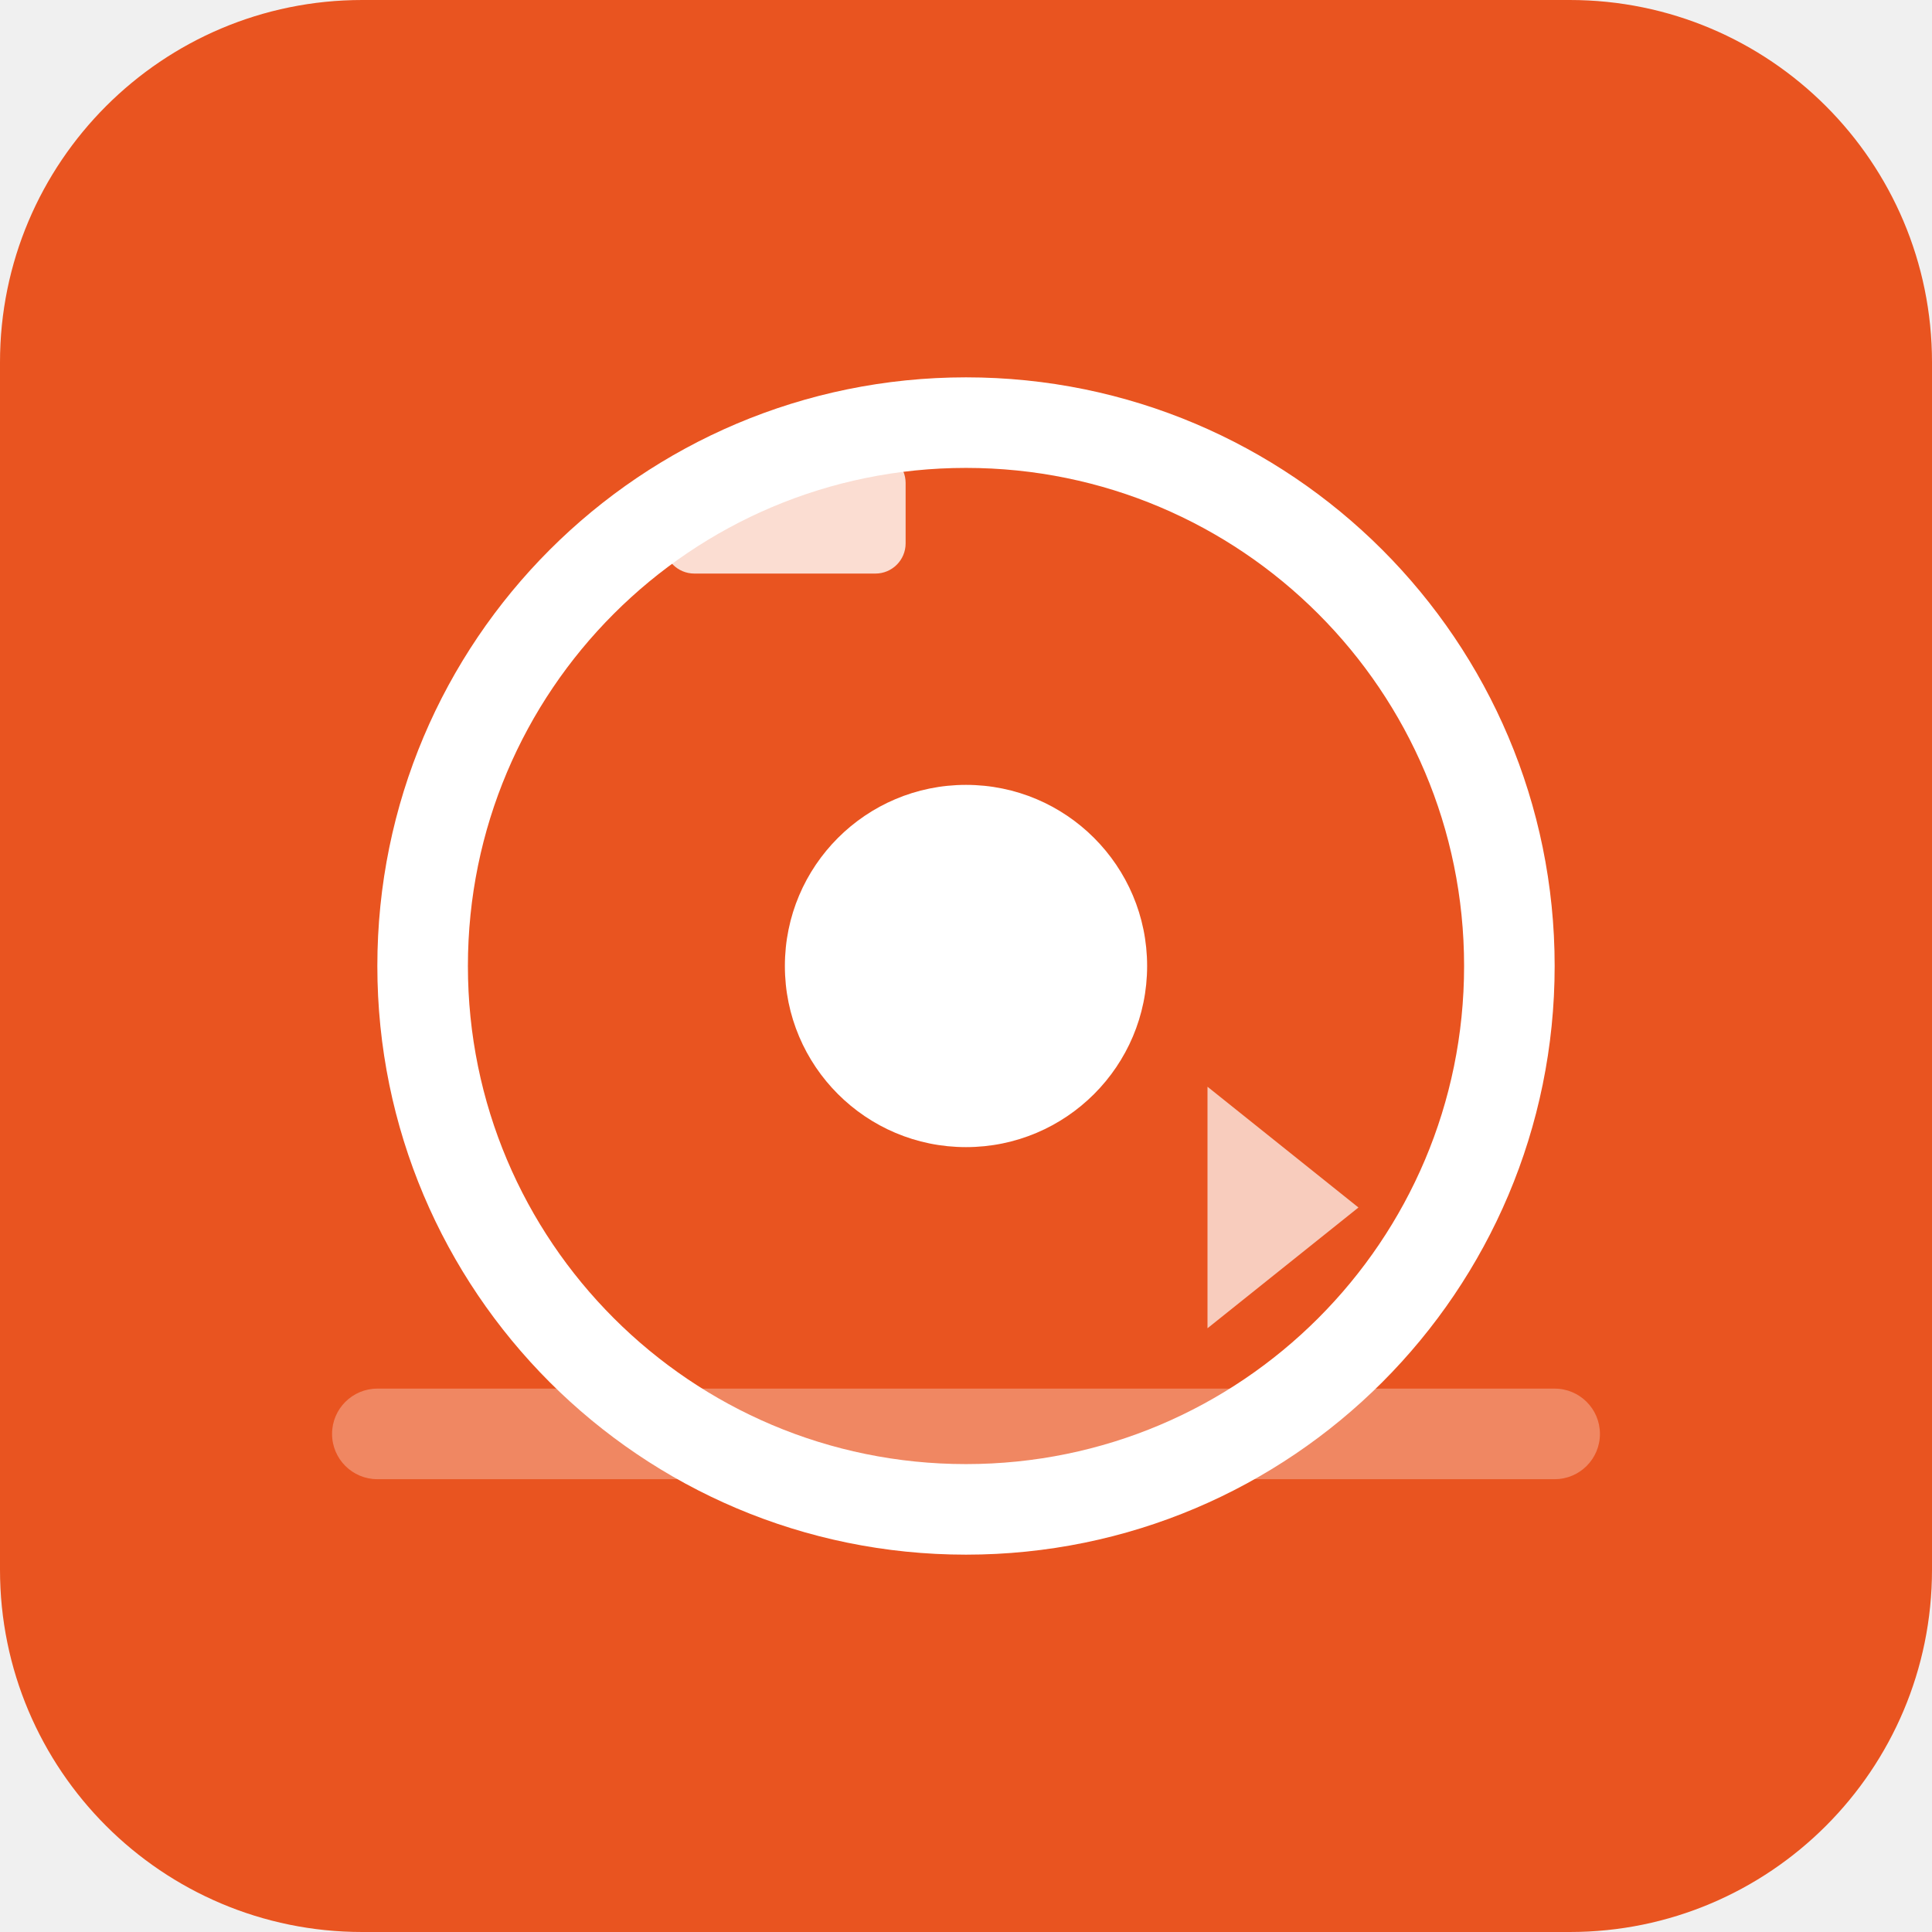
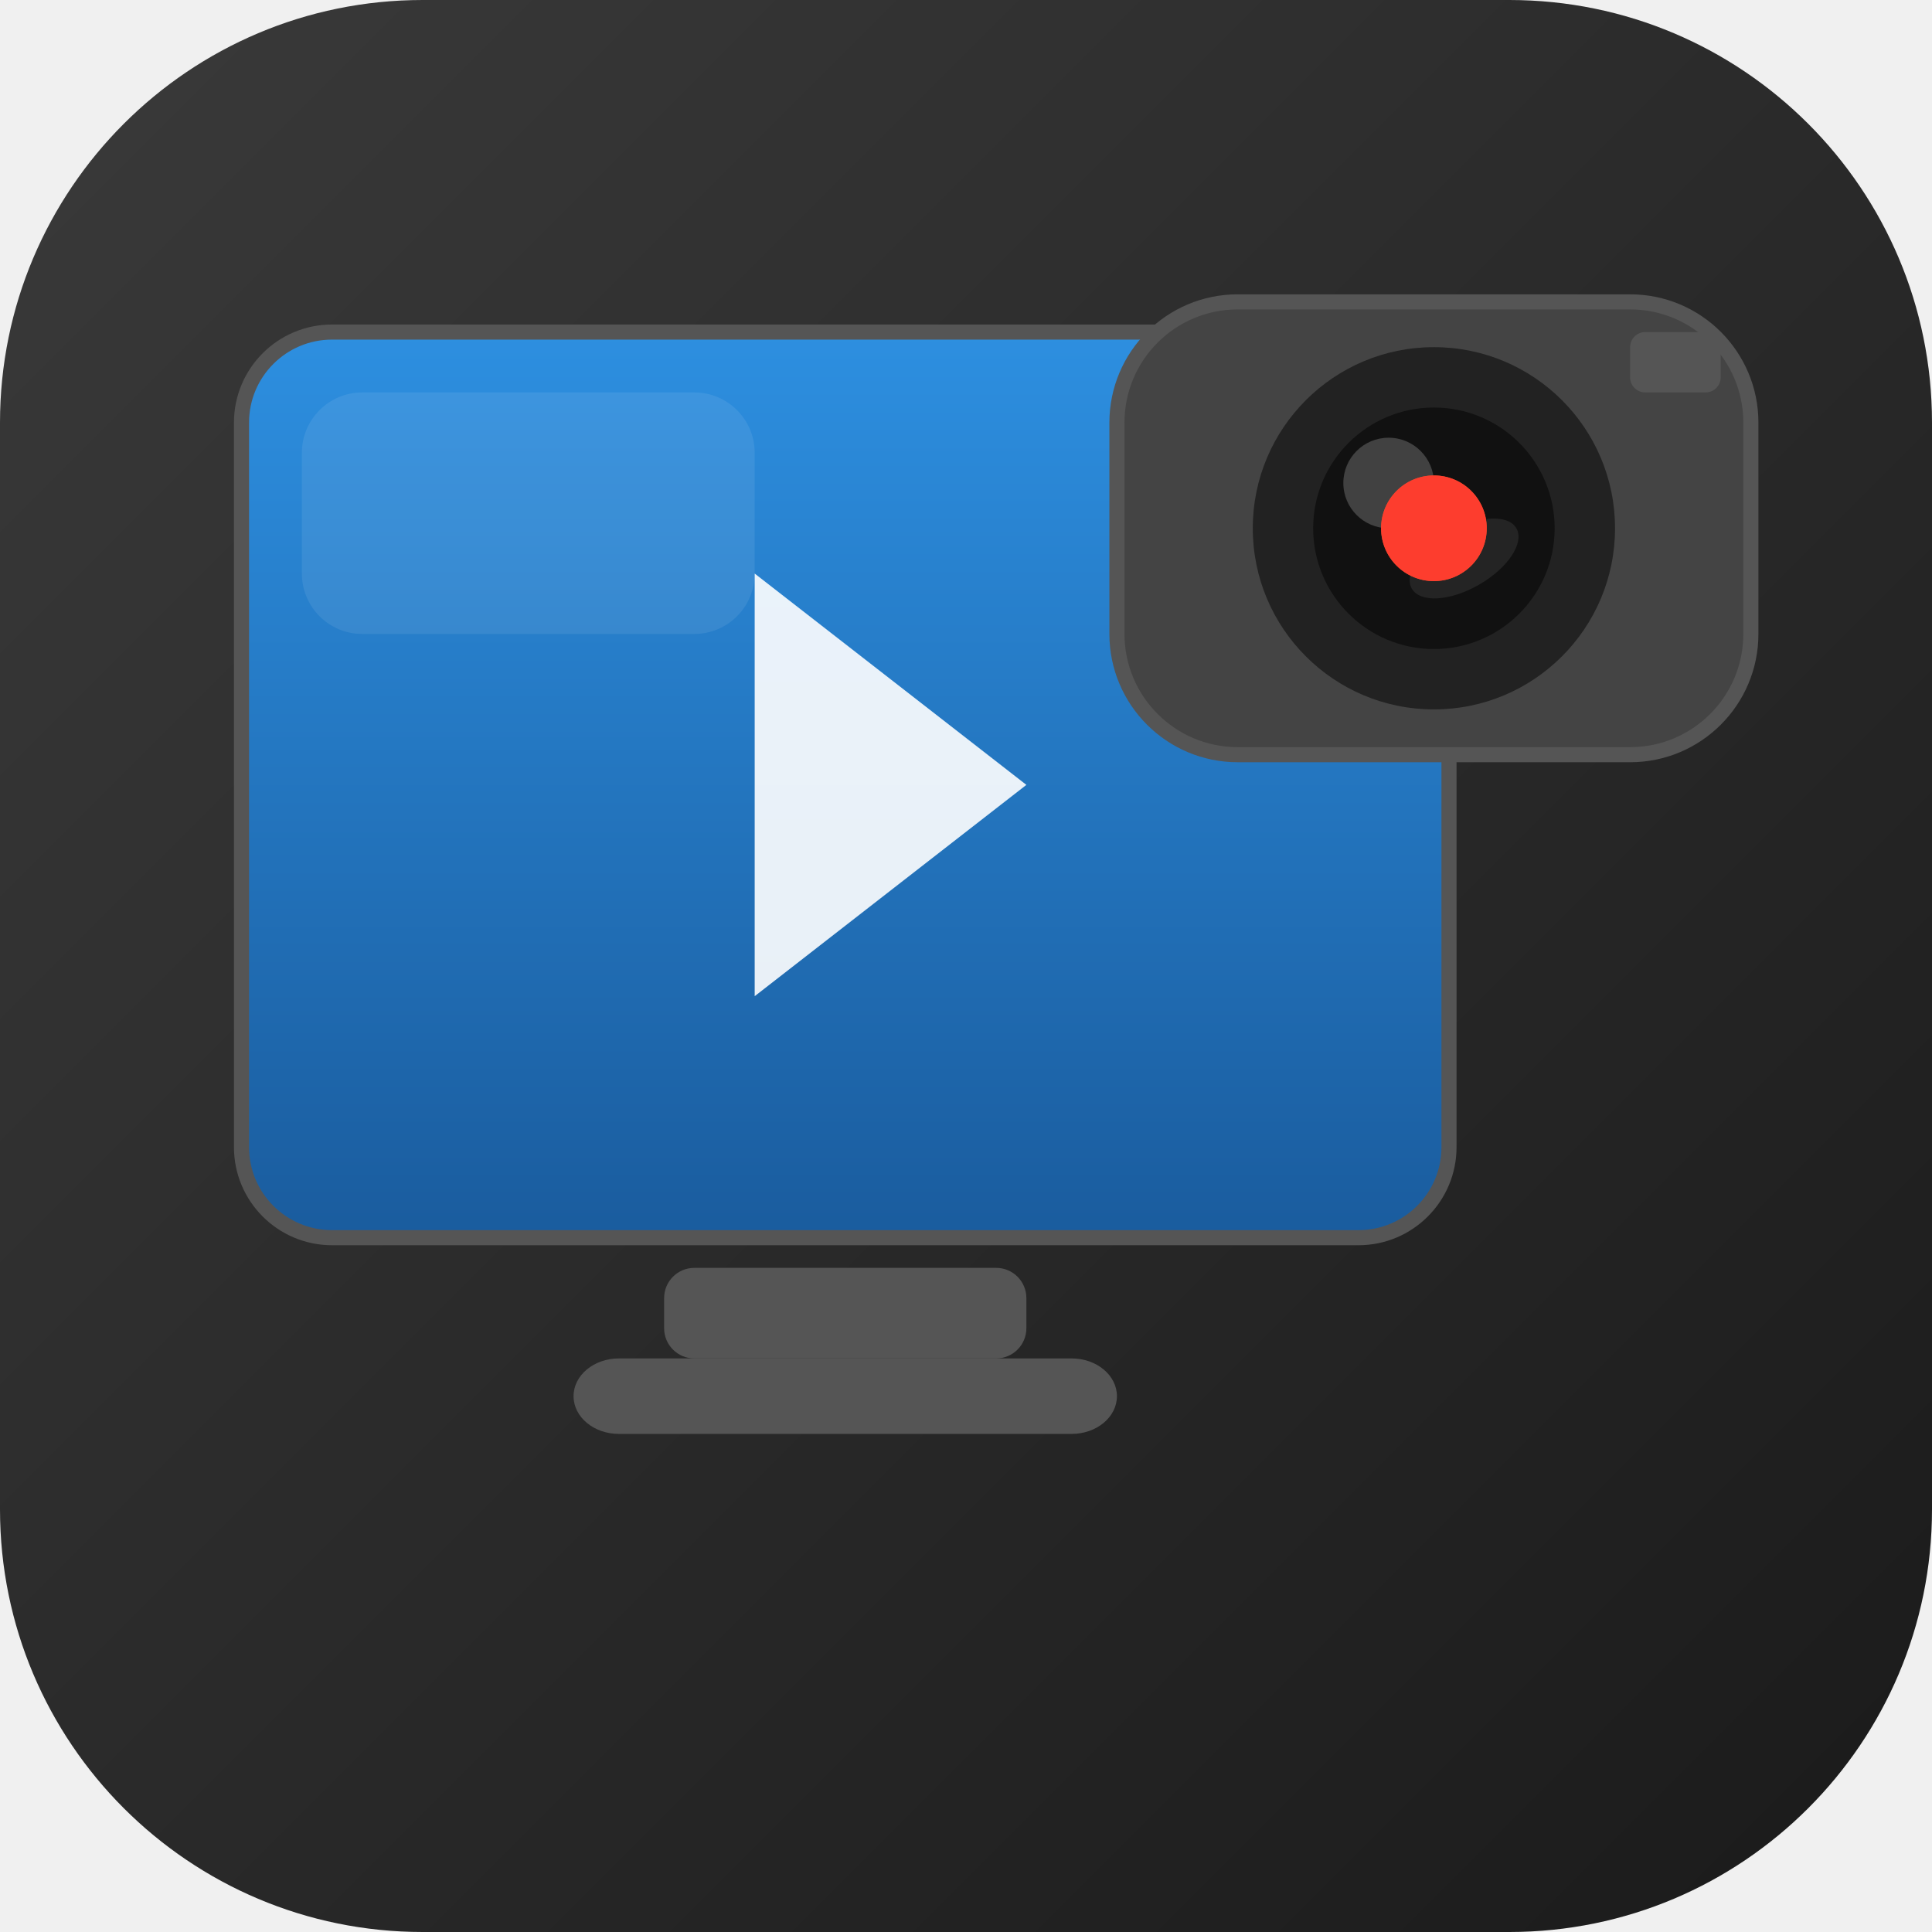
<svg xmlns="http://www.w3.org/2000/svg" viewBox="0 0 128 128">
-   <rect width="128" height="128" rx="24" fill="#e95420" />
-   <circle cx="64" cy="64" r="36" fill="none" stroke="#fff" stroke-width="6" />
-   <circle cx="64" cy="64" r="12" fill="#fff" />
-   <rect x="44" y="30" width="16" height="8" rx="2" fill="#fff" opacity="0.8" />
-   <polygon points="80,72 90,80 80,88" fill="#fff" opacity="0.7" />
-   <rect x="22" y="92" width="84" height="6" rx="3" fill="#fff" opacity="0.3" />
+   <defs>
+     <linearGradient id="bg" x1="0" y1="0" x2="1" y2="1">
+       <stop offset="0%" stop-color="#3a3a3a" />
+       <stop offset="100%" stop-color="#1a1a1a" />
+     </linearGradient>
+     <linearGradient id="screen" x1="0" y1="0" x2="0" y2="1">
+       <stop offset="0%" stop-color="#2d8fe0" />
+       <stop offset="100%" stop-color="#1a5c9e" />
+     </linearGradient>
+   </defs>
+   <rect width="128" height="128" rx="28" fill="url(#bg)" />
+   <rect x="16" y="22" width="80" height="60" rx="6" fill="url(#screen)" />
+   <rect x="16" y="22" width="80" height="60" rx="6" fill="none" stroke="#555" stroke-width="1" />
+   <rect x="20" y="26" width="30" height="16" rx="4" fill="#fff" opacity="0.08" />
+   <polygon points="50,38 68,52 50,66" fill="#fff" opacity="0.9" />
+   <rect x="44" y="84" width="24" height="6" rx="2" fill="#555" />
+   <rect x="38" y="90" width="36" height="5" rx="3" fill="#555" />
+   <rect x="74" y="20" width="42" height="30" rx="8" fill="#444" />
+   <rect x="74" y="20" width="42" height="30" rx="8" fill="none" stroke="#555" stroke-width="1" />
+   <circle cx="95" cy="35" r="12" fill="#222" />
+   <circle cx="95" cy="35" r="8" fill="#111" />
+   <circle cx="92" cy="32" r="3" fill="#fff" opacity="0.2" />
+   <ellipse cx="97" cy="37" rx="4" ry="2" fill="#fff" opacity="0.08" transform="rotate(-30,97,37)" />
+   <circle cx="95" cy="35" r="3.5" fill="#e95420" />
+   <circle cx="95" cy="35" r="3.5" fill="#ff3b30" opacity="0.9">
+     <animate attributeName="opacity" values="1;0.3;1" dur="2s" repeatCount="indefinite" />
+   </circle>
+   <rect x="108" y="22" width="6" height="4" rx="1" fill="#555" />
</svg>
